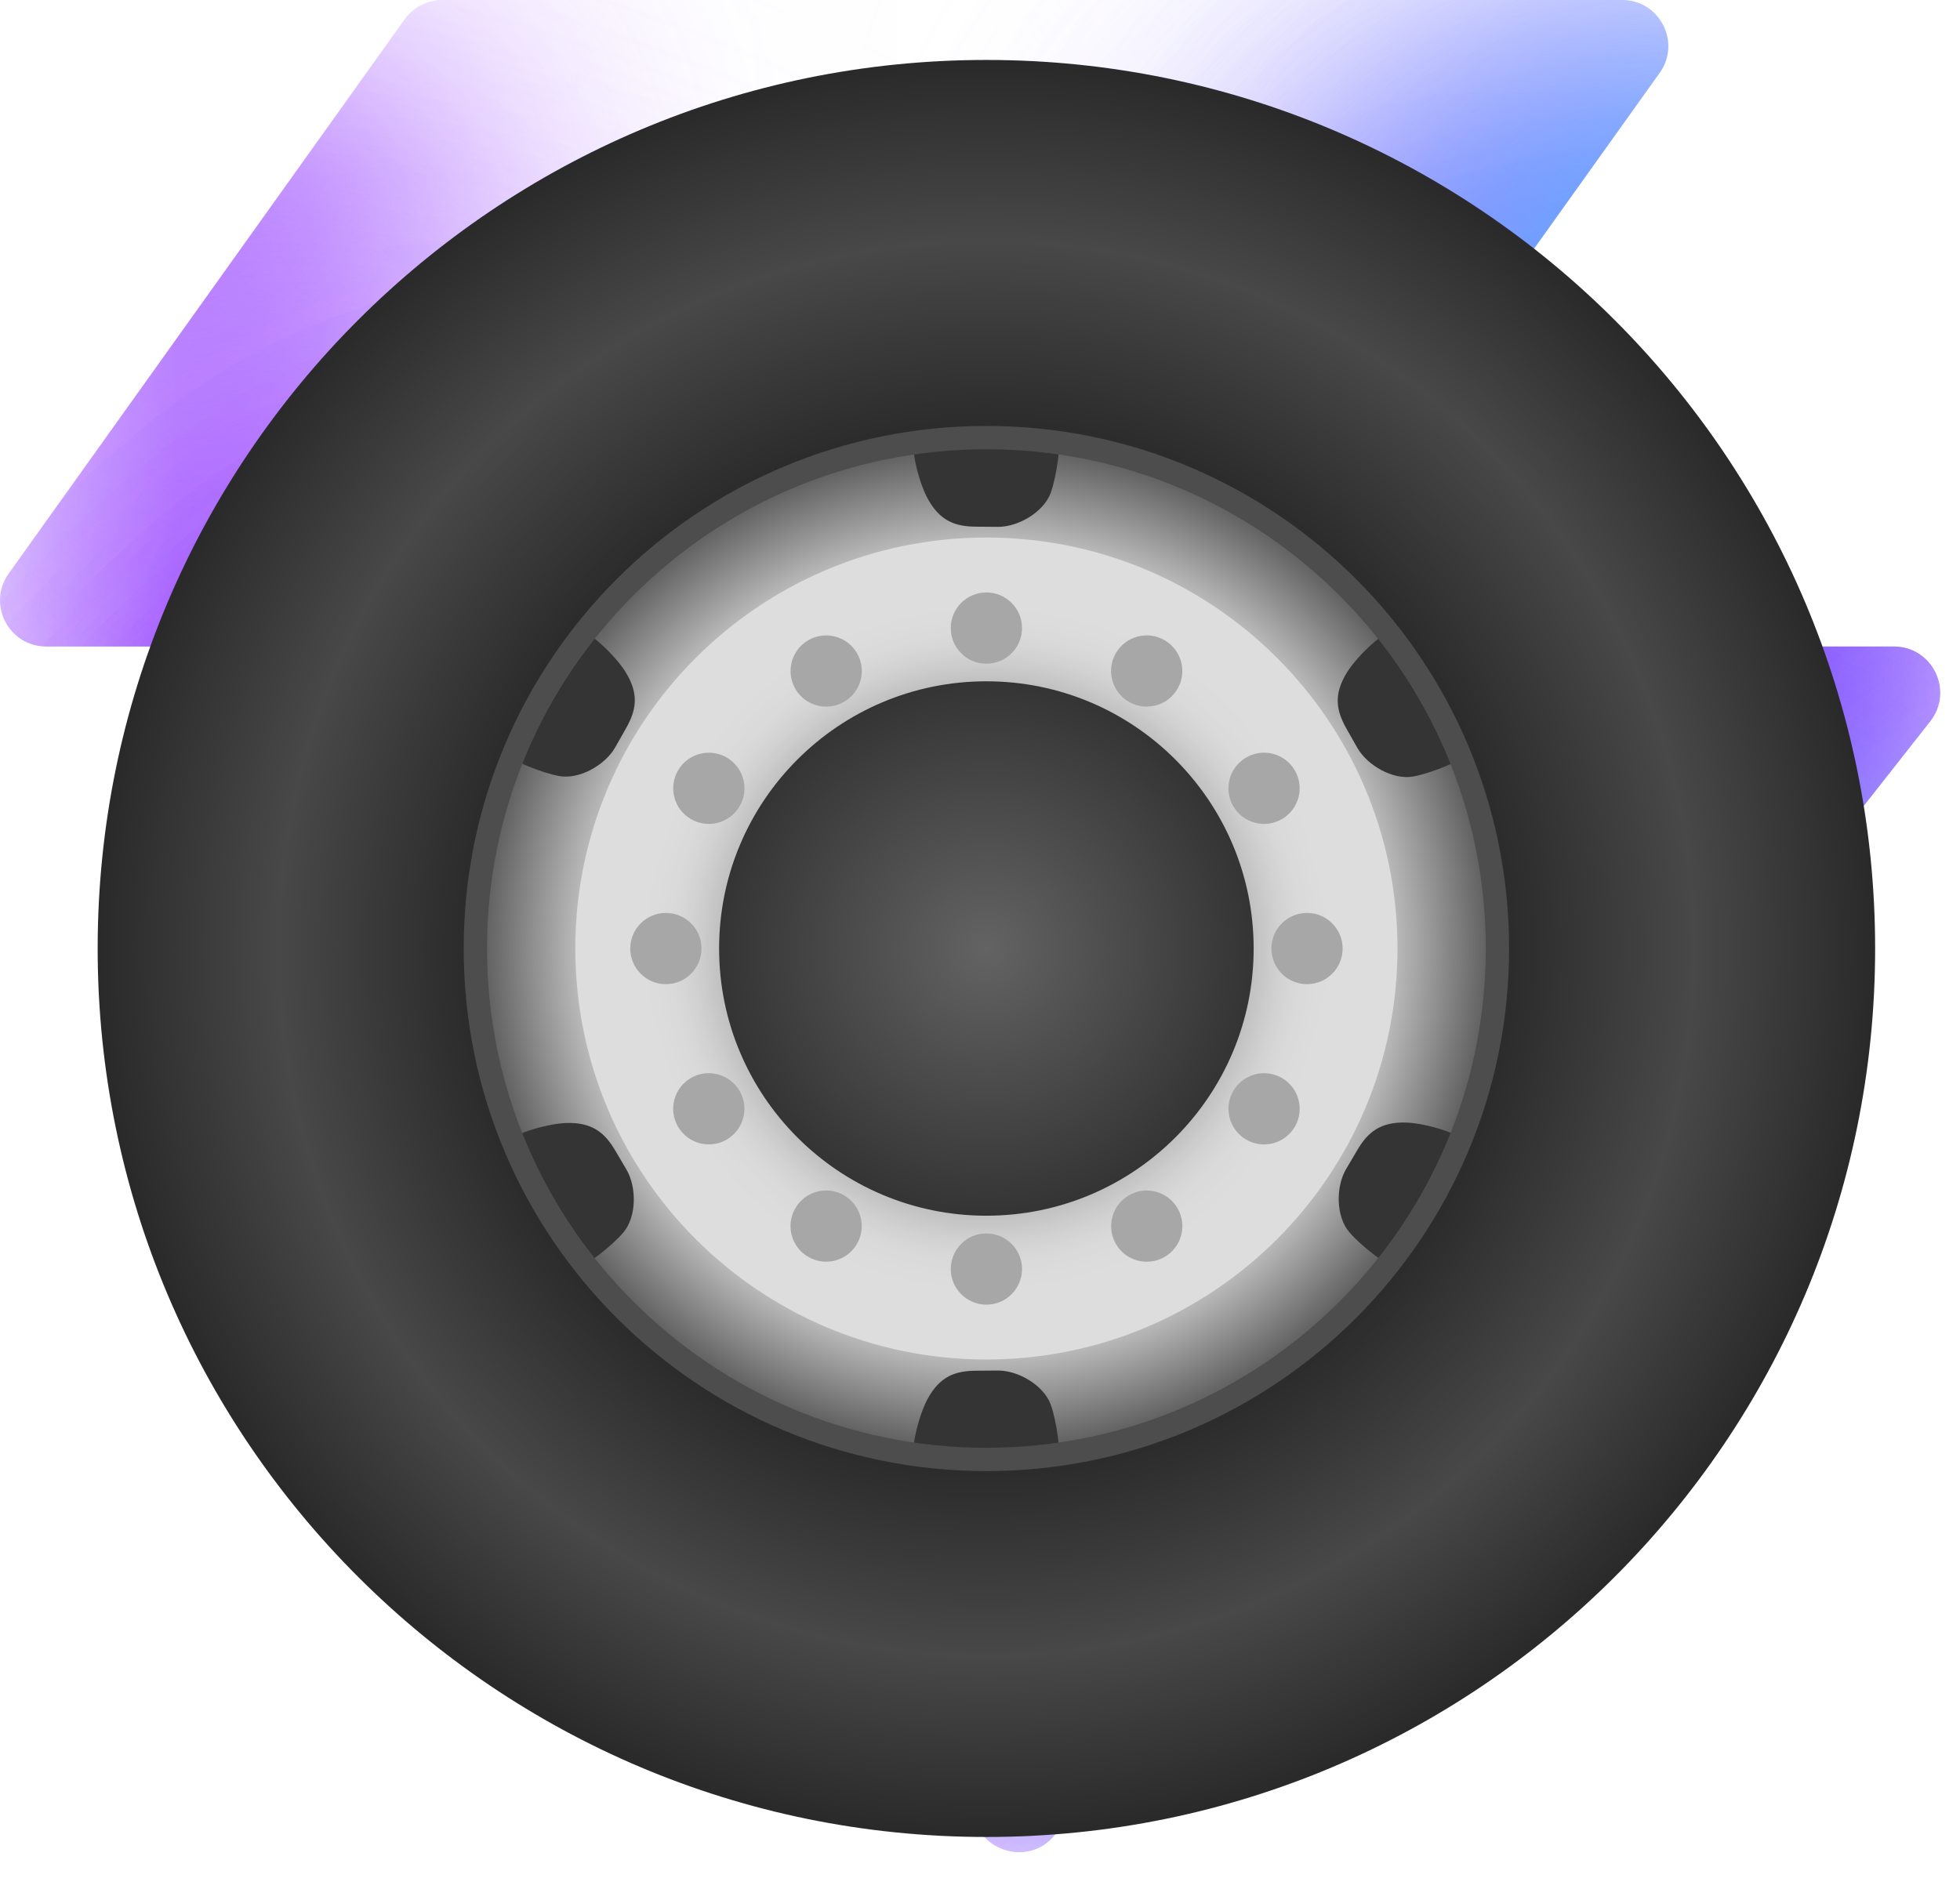
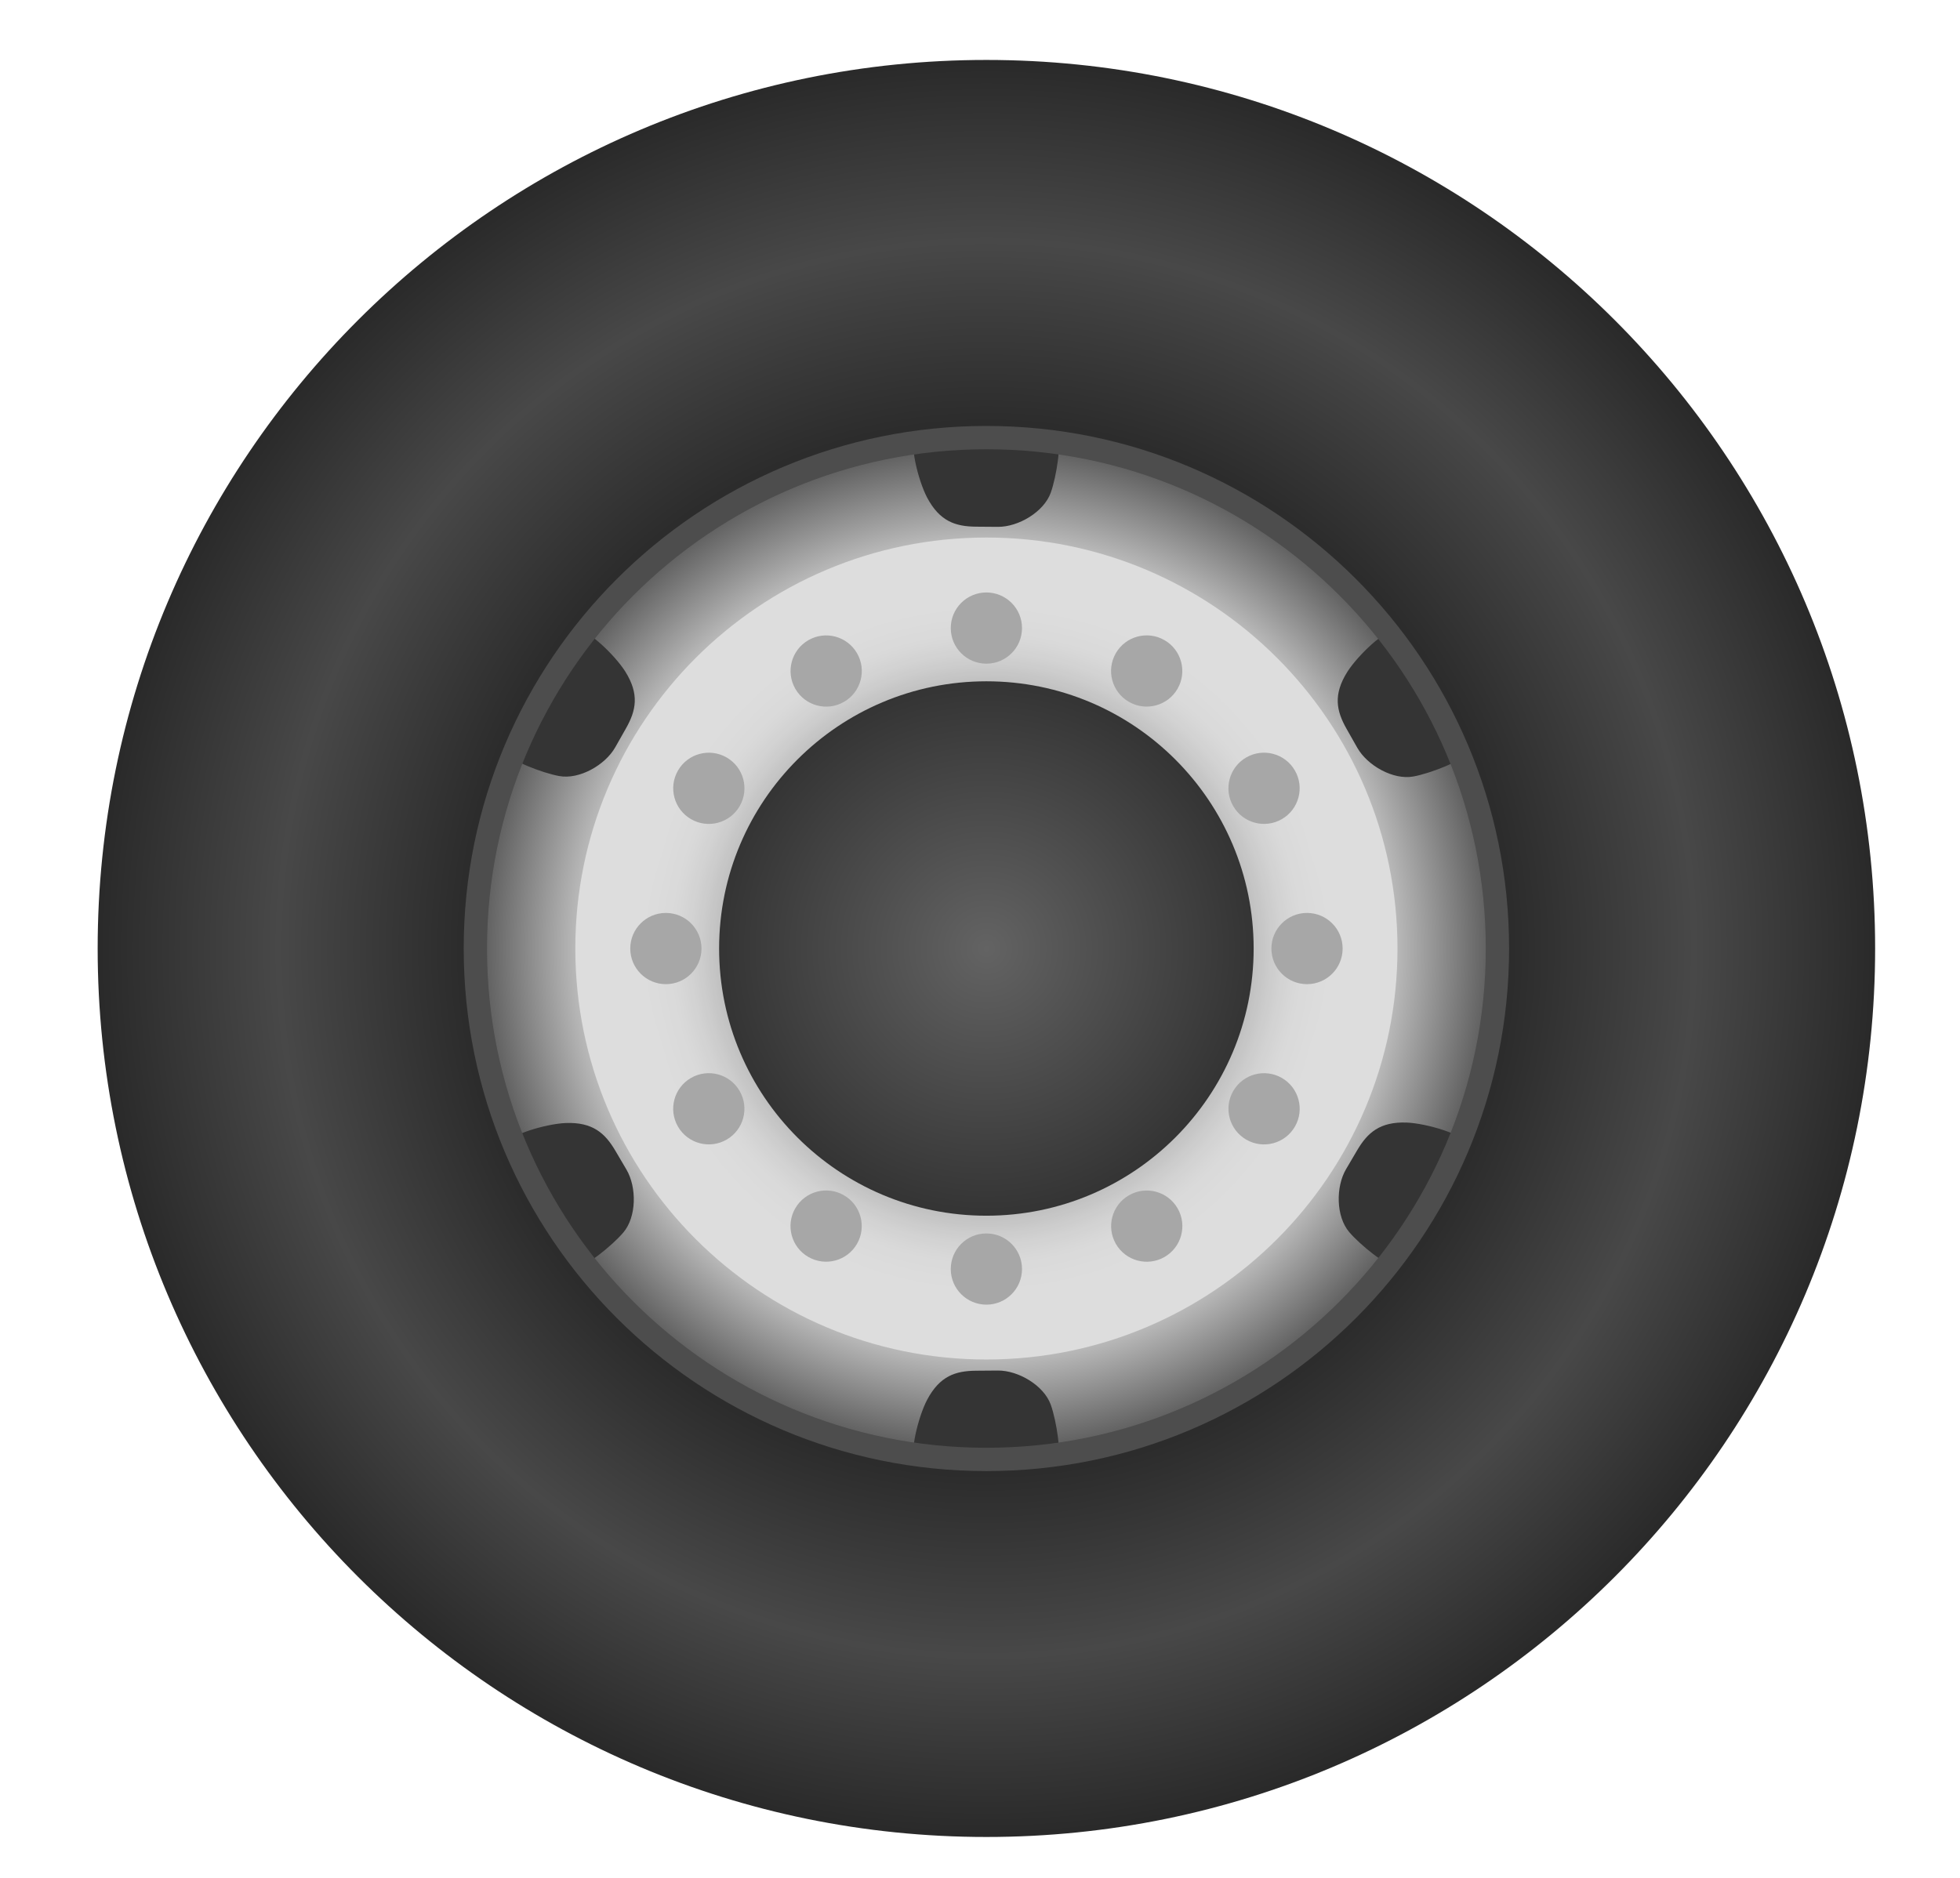
- <svg xmlns="http://www.w3.org/2000/svg" xmlns:xlink="http://www.w3.org/1999/xlink" width="48" height="46" fill="none" viewBox="0 0 48 46" version="1.1" id="svg31" xml:space="preserve">
-   <mask id="a" width="48" height="46" x="0" y="0" maskUnits="userSpaceOnUse" style="mask-type:alpha">
-     <path fill="#000" d="M25.842 44.938c-.664.844-2.021.375-2.021-.698V33.937a2.26 2.26 0 0 0-2.262-2.262H10.183c-.92 0-1.456-1.04-.92-1.788l7.48-10.471c1.07-1.498 0-3.579-1.842-3.579H1.133c-.92 0-1.456-1.04-.92-1.787L9.91.473c.214-.297.556-.474.92-.474h28.894c.92 0 1.456 1.04.92 1.788l-7.48 10.471c-1.07 1.498 0 3.578 1.842 3.578h11.377c.943 0 1.473 1.088.89 1.832L25.843 44.94z" style="fill:#000;fill-opacity:1" id="path2" />
-   </mask>
-   <g mask="url(#a)" id="g17">
-     <g filter="url(#b)" id="g2">
-       <ellipse cx="5.508" cy="14.704" fill="#ede6ff" rx="5.508" ry="14.704" style="fill:#ede6ff;fill:color(display-p3 .927 .903 1);fill-opacity:1" transform="matrix(.00324 1 1 -.00324 -4.47 31.516)" id="ellipse2" />
-     </g>
-     <g filter="url(#c)" id="g3">
-       <ellipse cx="10.399" cy="29.851" fill="#ede6ff" rx="10.399" ry="29.851" style="fill:#ede6ff;fill:color(display-p3 .927 .903 1);fill-opacity:1" transform="matrix(.00324 1 1 -.00324 -39.328 7.883)" id="ellipse3" />
-     </g>
-     <g filter="url(#d)" id="g4">
-       <ellipse cx="5.508" cy="30.487" fill="#7e14ff" rx="5.508" ry="30.487" style="fill:#7e14ff;fill:color(display-p3 .492 .077 1);fill-opacity:1" transform="rotate(89.814 -25.913 -14.639)scale(1 -1)" id="ellipse4" />
-     </g>
-     <g filter="url(#e)" id="g5">
-       <ellipse cx="5.508" cy="30.599" fill="#7e14ff" rx="5.508" ry="30.599" style="fill:#7e14ff;fill:color(display-p3 .492 .077 1);fill-opacity:1" transform="rotate(89.814 -32.644 -3.334)scale(1 -1)" id="ellipse5" />
-     </g>
-     <g filter="url(#f)" id="g6">
-       <ellipse cx="5.508" cy="30.599" fill="#7e14ff" rx="5.508" ry="30.599" style="fill:#7e14ff;fill:color(display-p3 .492 .077 1);fill-opacity:1" transform="matrix(.00324 1 1 -.00324 -34.34 30.47)" id="ellipse6" />
-     </g>
-     <g filter="url(#g)" id="g7">
-       <ellipse cx="14.072" cy="22.078" fill="#ede6ff" rx="14.072" ry="22.078" style="fill:#ede6ff;fill:color(display-p3 .927 .903 1);fill-opacity:1" transform="rotate(93.35 24.506 48.493)scale(-1 1)" id="ellipse7" />
-     </g>
-     <g filter="url(#h)" id="g8">
-       <ellipse cx="3.47" cy="21.501" fill="#7e14ff" rx="3.47" ry="21.501" style="fill:#7e14ff;fill:color(display-p3 .492 .077 1);fill-opacity:1" transform="rotate(89.009 28.708 47.59)scale(-1 1)" id="ellipse8" />
-     </g>
-     <g filter="url(#i)" id="g9">
-       <ellipse cx="3.47" cy="21.501" fill="#7e14ff" rx="3.47" ry="21.501" style="fill:#7e14ff;fill:color(display-p3 .492 .077 1);fill-opacity:1" transform="rotate(89.009 28.708 47.59)scale(-1 1)" id="ellipse9" />
-     </g>
-     <g filter="url(#j)" id="g10">
-       <ellipse cx=".387" cy="8.972" fill="#7e14ff" rx="4.407" ry="29.108" style="fill:#7e14ff;fill:color(display-p3 .492 .077 1);fill-opacity:1" transform="rotate(39.51 .387 8.972)" id="ellipse10" />
-     </g>
-     <g filter="url(#k)" id="g11">
-       <ellipse cx="47.523" cy="-6.092" fill="#7e14ff" rx="4.407" ry="29.108" style="fill:#7e14ff;fill:color(display-p3 .492 .077 1);fill-opacity:1" transform="rotate(37.892 47.523 -6.092)" id="ellipse11" />
-     </g>
-     <g filter="url(#l)" id="g12">
-       <ellipse cx="41.412" cy="6.333" fill="#47bfff" rx="5.971" ry="9.665" style="fill:#47bfff;fill:color(display-p3 .28 .748 1);fill-opacity:1" transform="rotate(37.892 41.412 6.333)" id="ellipse12" />
-     </g>
-     <g filter="url(#m)" id="g13">
-       <ellipse cx="-1.879" cy="38.332" fill="#7e14ff" rx="4.407" ry="29.108" style="fill:#7e14ff;fill:color(display-p3 .492 .077 1);fill-opacity:1" transform="rotate(37.892 -1.88 38.332)" id="ellipse13" />
-     </g>
-     <g filter="url(#n)" id="g14">
-       <ellipse cx="-1.879" cy="38.332" fill="#7e14ff" rx="4.407" ry="29.108" style="fill:#7e14ff;fill:color(display-p3 .492 .077 1);fill-opacity:1" transform="rotate(37.892 -1.88 38.332)" id="ellipse14" />
-     </g>
-     <g filter="url(#o)" id="g15">
-       <ellipse cx="35.651" cy="29.907" fill="#7e14ff" rx="4.407" ry="29.108" style="fill:#7e14ff;fill:color(display-p3 .492 .077 1);fill-opacity:1" transform="rotate(37.892 35.651 29.907)" id="ellipse15" />
-     </g>
-     <g filter="url(#p)" id="g16">
-       <ellipse cx="38.418" cy="32.4" fill="#47bfff" rx="5.971" ry="15.297" style="fill:#47bfff;fill:color(display-p3 .28 .748 1);fill-opacity:1" transform="rotate(37.892 38.418 32.4)" id="ellipse16" />
-     </g>
-   </g>
+ <svg xmlns="http://www.w3.org/2000/svg" xmlns:xlink="http://www.w3.org/1999/xlink" width="48" height="46" fill="none" viewBox="0 0 48 46" version="1.1" id="svg31">
  <defs id="defs31">
-     <filter id="b" width="60.045" height="41.654" x="-19.77" y="16.149" color-interpolation-filters="sRGB" filterUnits="userSpaceOnUse">
-       <feFlood flood-opacity="0" result="BackgroundImageFix" id="feFlood17" />
-       <feBlend in="SourceGraphic" in2="BackgroundImageFix" result="shape" id="feBlend17" />
-       <feGaussianBlur result="effect1_foregroundBlur_2002_17158" stdDeviation="7.659" id="feGaussianBlur17" />
-     </filter>
-     <filter id="c" width="90.34" height="51.437" x="-54.613" y="-7.533" color-interpolation-filters="sRGB" filterUnits="userSpaceOnUse">
-       <feFlood flood-opacity="0" result="BackgroundImageFix" id="feFlood18" />
-       <feBlend in="SourceGraphic" in2="BackgroundImageFix" result="shape" id="feBlend18" />
-       <feGaussianBlur result="effect1_foregroundBlur_2002_17158" stdDeviation="7.659" id="feGaussianBlur18" />
-     </filter>
-     <filter id="d" width="79.355" height="29.4" x="-49.64" y="2.03" color-interpolation-filters="sRGB" filterUnits="userSpaceOnUse">
-       <feFlood flood-opacity="0" result="BackgroundImageFix" id="feFlood19" />
-       <feBlend in="SourceGraphic" in2="BackgroundImageFix" result="shape" id="feBlend19" />
-       <feGaussianBlur result="effect1_foregroundBlur_2002_17158" stdDeviation="4.596" id="feGaussianBlur19" />
-     </filter>
-     <filter id="e" width="79.579" height="29.4" x="-45.045" y="20.029" color-interpolation-filters="sRGB" filterUnits="userSpaceOnUse">
-       <feFlood flood-opacity="0" result="BackgroundImageFix" id="feFlood20" />
-       <feBlend in="SourceGraphic" in2="BackgroundImageFix" result="shape" id="feBlend20" />
-       <feGaussianBlur result="effect1_foregroundBlur_2002_17158" stdDeviation="4.596" id="feGaussianBlur20" />
-     </filter>
-     <filter id="f" width="79.579" height="29.4" x="-43.513" y="21.178" color-interpolation-filters="sRGB" filterUnits="userSpaceOnUse">
-       <feFlood flood-opacity="0" result="BackgroundImageFix" id="feFlood21" />
-       <feBlend in="SourceGraphic" in2="BackgroundImageFix" result="shape" id="feBlend21" />
-       <feGaussianBlur result="effect1_foregroundBlur_2002_17158" stdDeviation="4.596" id="feGaussianBlur21" />
-     </filter>
-     <filter id="g" width="74.749" height="58.852" x="15.756" y="-17.901" color-interpolation-filters="sRGB" filterUnits="userSpaceOnUse">
-       <feFlood flood-opacity="0" result="BackgroundImageFix" id="feFlood22" />
-       <feBlend in="SourceGraphic" in2="BackgroundImageFix" result="shape" id="feBlend22" />
-       <feGaussianBlur result="effect1_foregroundBlur_2002_17158" stdDeviation="7.659" id="feGaussianBlur22" />
-     </filter>
-     <filter id="h" width="61.377" height="25.362" x="23.548" y="2.284" color-interpolation-filters="sRGB" filterUnits="userSpaceOnUse">
-       <feFlood flood-opacity="0" result="BackgroundImageFix" id="feFlood23" />
-       <feBlend in="SourceGraphic" in2="BackgroundImageFix" result="shape" id="feBlend23" />
-       <feGaussianBlur result="effect1_foregroundBlur_2002_17158" stdDeviation="4.596" id="feGaussianBlur23" />
-     </filter>
-     <filter id="i" width="61.377" height="25.362" x="23.548" y="2.284" color-interpolation-filters="sRGB" filterUnits="userSpaceOnUse">
-       <feFlood flood-opacity="0" result="BackgroundImageFix" id="feFlood24" />
-       <feBlend in="SourceGraphic" in2="BackgroundImageFix" result="shape" id="feBlend24" />
-       <feGaussianBlur result="effect1_foregroundBlur_2002_17158" stdDeviation="4.596" id="feGaussianBlur24" />
-     </filter>
-     <filter id="j" width="56.045" height="63.649" x="-27.636" y="-22.853" color-interpolation-filters="sRGB" filterUnits="userSpaceOnUse">
-       <feFlood flood-opacity="0" result="BackgroundImageFix" id="feFlood25" />
-       <feBlend in="SourceGraphic" in2="BackgroundImageFix" result="shape" id="feBlend25" />
-       <feGaussianBlur result="effect1_foregroundBlur_2002_17158" stdDeviation="4.596" id="feGaussianBlur25" />
-     </filter>
-     <filter id="k" width="54.814" height="64.646" x="20.116" y="-38.415" color-interpolation-filters="sRGB" filterUnits="userSpaceOnUse">
-       <feFlood flood-opacity="0" result="BackgroundImageFix" id="feFlood26" />
-       <feBlend in="SourceGraphic" in2="BackgroundImageFix" result="shape" id="feBlend26" />
-       <feGaussianBlur result="effect1_foregroundBlur_2002_17158" stdDeviation="4.596" id="feGaussianBlur26" />
-     </filter>
-     <filter id="l" width="33.541" height="35.313" x="24.641" y="-11.323" color-interpolation-filters="sRGB" filterUnits="userSpaceOnUse">
-       <feFlood flood-opacity="0" result="BackgroundImageFix" id="feFlood27" />
-       <feBlend in="SourceGraphic" in2="BackgroundImageFix" result="shape" id="feBlend27" />
-       <feGaussianBlur result="effect1_foregroundBlur_2002_17158" stdDeviation="4.596" id="feGaussianBlur27" />
-     </filter>
-     <filter id="m" width="54.814" height="64.646" x="-29.286" y="6.009" color-interpolation-filters="sRGB" filterUnits="userSpaceOnUse">
-       <feFlood flood-opacity="0" result="BackgroundImageFix" id="feFlood28" />
-       <feBlend in="SourceGraphic" in2="BackgroundImageFix" result="shape" id="feBlend28" />
-       <feGaussianBlur result="effect1_foregroundBlur_2002_17158" stdDeviation="4.596" id="feGaussianBlur28" />
-     </filter>
-     <filter id="n" width="54.814" height="64.646" x="-29.286" y="6.009" color-interpolation-filters="sRGB" filterUnits="userSpaceOnUse">
-       <feFlood flood-opacity="0" result="BackgroundImageFix" id="feFlood29" />
-       <feBlend in="SourceGraphic" in2="BackgroundImageFix" result="shape" id="feBlend29" />
-       <feGaussianBlur result="effect1_foregroundBlur_2002_17158" stdDeviation="4.596" id="feGaussianBlur29" />
-     </filter>
-     <filter id="o" width="54.814" height="64.646" x="8.244" y="-2.416" color-interpolation-filters="sRGB" filterUnits="userSpaceOnUse">
-       <feFlood flood-opacity="0" result="BackgroundImageFix" id="feFlood30" />
-       <feBlend in="SourceGraphic" in2="BackgroundImageFix" result="shape" id="feBlend30" />
-       <feGaussianBlur result="effect1_foregroundBlur_2002_17158" stdDeviation="4.596" id="feGaussianBlur30" />
-     </filter>
-     <filter id="p" width="39.409" height="43.623" x="18.713" y="10.588" color-interpolation-filters="sRGB" filterUnits="userSpaceOnUse">
-       <feFlood flood-opacity="0" result="BackgroundImageFix" id="feFlood31" />
-       <feBlend in="SourceGraphic" in2="BackgroundImageFix" result="shape" id="feBlend31" />
-       <feGaussianBlur result="effect1_foregroundBlur_2002_17158" stdDeviation="4.596" id="feGaussianBlur31" />
-     </filter>
-     <rect x="193.355" y="198.906" width="764.169" height="89.739" id="rect152" />
-     <linearGradient id="linearGradient136">
-       <stop style="stop-color:#bcdee7;stop-opacity:1;" offset="0" id="stop136" />
-       <stop style="stop-color:#a6c4cc;stop-opacity:1;" offset="1" id="stop137" />
-     </linearGradient>
    <linearGradient id="linearGradient132">
      <stop style="stop-color:#272727;stop-opacity:1;" offset="0.539" id="stop130" />
      <stop style="stop-color:#484848;stop-opacity:1;" offset="0.773" id="stop131" />
      <stop style="stop-color:#252525;stop-opacity:1;" offset="1" id="stop132" />
    </linearGradient>
    <linearGradient id="linearGradient115">
      <stop style="stop-color:#cdcdcd;stop-opacity:1;" offset="0.729" id="stop114" />
      <stop style="stop-color:#414141;stop-opacity:1;" offset="1" id="stop115" />
    </linearGradient>
    <linearGradient id="linearGradient113">
      <stop style="stop-color:#636363;stop-opacity:1;" offset="0" id="stop113" />
      <stop style="stop-color:#323232;stop-opacity:1;" offset="1" id="stop112" />
    </linearGradient>
-     <linearGradient id="linearGradient27">
-       <stop style="stop-color:#e2e2e2;stop-opacity:1;" offset="0" id="stop28" />
-       <stop style="stop-color:#ffffff;stop-opacity:1;" offset="1" id="stop29" />
-     </linearGradient>
-     <linearGradient id="linearGradient25">
-       <stop style="stop-color:#d9d9d9;stop-opacity:1;" offset="0" id="stop25" />
-       <stop style="stop-color:#f1f1f1;stop-opacity:1;" offset="0.249" id="stop27" />
-       <stop style="stop-color:#ffffff;stop-opacity:1;" offset="1" id="stop26" />
-     </linearGradient>
-     <clipPath clipPathUnits="userSpaceOnUse" id="clipPath1">
-       <path id="path1-0" style="fill:#484848;fill-opacity:0.739;stroke:#666666;stroke-width:0.077;stroke-linecap:round;stroke-linejoin:round" d="M 64.41,103.198 H 177.741 v 34.543 H 64.41 Z" />
-     </clipPath>
-     <clipPath clipPathUnits="userSpaceOnUse" id="clipPath2">
-       <rect style="fill:#484848;fill-opacity:0.739;stroke:#666666;stroke-width:0.079;stroke-linecap:round;stroke-linejoin:round" id="rect2" width="111.631" height="31.382" x="67.247" y="71.731" />
-     </clipPath>
-     <linearGradient xlink:href="#linearGradient25" id="linearGradient26" x1="123.962" y1="100.635" x2="124.375" y2="74.524" gradientUnits="userSpaceOnUse" gradientTransform="translate(-67.15887,-72.19091)" />
    <filter style="color-interpolation-filters:sRGB" id="filter76" x="-0.175" y="-0.175" width="1.351" height="1.351">
      <feGaussianBlur stdDeviation="0.194" id="feGaussianBlur76" />
    </filter>
    <radialGradient xlink:href="#linearGradient132" id="radialGradient110" gradientUnits="userSpaceOnUse" cx="95.78" cy="98.873" fx="95.78" fy="98.873" r="4.545" gradientTransform="translate(58.70991,0.00691635)" />
    <radialGradient xlink:href="#linearGradient115" id="radialGradient111" gradientUnits="userSpaceOnUse" cx="95.78" cy="98.873" fx="95.78" fy="98.873" r="3.046" gradientTransform="translate(58.70991,0.00691635)" />
    <radialGradient xlink:href="#linearGradient113" id="radialGradient112" gradientUnits="userSpaceOnUse" gradientTransform="matrix(0.52289,0,0,0.52289,45.6977,47.1735)" cx="95.78" cy="98.873" fx="95.78" fy="98.873" r="3.046" />
-     <clipPath clipPathUnits="userSpaceOnUse" id="clipPath133">
-       <rect style="fill:#343434;fill-opacity:0;stroke:#4d4d4d;stroke-width:0.133;stroke-linecap:round;stroke-linejoin:round;stroke-dasharray:none;stroke-opacity:1" id="rect134" width="367.62" height="28.924" x="-36.389" y="160.484" ry="0.193" />
-     </clipPath>
-     <clipPath clipPathUnits="userSpaceOnUse" id="clipPath140">
-       <rect style="fill:url(#linearGradient141);fill-opacity:1;stroke:#a5d8e7;stroke-width:0.133;stroke-linecap:round;stroke-linejoin:round;stroke-dasharray:none;stroke-opacity:1" id="rect141" width="153.548" height="64.186" x="43.509" y="50.05" ry="0" />
-     </clipPath>
-     <linearGradient xlink:href="#linearGradient136" id="linearGradient141" gradientUnits="userSpaceOnUse" x1="113.785" y1="107.885" x2="126.27" y2="50.795" />
-     <clipPath clipPathUnits="userSpaceOnUse" id="clipPath4">
-       <path id="path4" style="fill:url(#linearGradient4);stroke:#666666;stroke-width:0.026;stroke-linecap:round;stroke-linejoin:round;stroke-dasharray:none" d="m 4.254,1.708 0.004,1.16 H 96.741 c 2.201,0.032 3.5,0.174 4.57,1.24 0.54,0.538 1.271,1.46 1.553,2.61 0.596,2.429 1.524,6.894 1.854,9.636 0.202,2.079 0.055,6.265 0.055,6.265 l -7.504,-0.24 -0.009,-5.511 c 0,0 -6.803,-4.356 -14.455,-4.879 H 4.286 l 0.049,15.41 6.325,0.984 13.028,5.29e-4 v -1.188 c 0,0 -0.134,-5.695 5.022,-5.622 5.156,0.073 4.9,5.697 4.9,5.697 l -0.002,1.113 48.782,0.004 v -1.311 c 0,0 -0.379,-5.518 4.898,-5.504 5.277,0.014 5.048,5.576 5.048,5.576 l 0.024,1.239 12.9,5.29e-4 c 0,0 3.181,-0.639 3.313,-0.683 0.165,-0.055 0.53,-0.31 0.583,-0.395 0.031,-0.05 0.019,-0.322 -0.002,-0.373 -0.014,-0.033 -0.271,-0.186 -0.271,-0.186 l 0.041,-1.379 c 0,0 0.228,-0.084 0.296,-0.144 0.042,-0.037 0.058,-0.892 0.001,-0.964 -0.046,-0.059 -0.258,-0.187 -0.258,-0.187 -0.552,-0.182 -1.616,-0.296 -2.181,-0.223 -0.416,0.053 -0.489,-1.256 -0.355,-1.895 0.342,0.01 2.533,0.831 2.533,0.831 l 0.129,-0.455 c 0,0 -0.114,-1.48 -0.215,-1.86 -0.12,-0.453 -0.858,-1.114 -0.858,-1.114 0,0 -1.221,-0.145 -1.456,-0.301 -0.599,-0.399 -0.623,-0.826 -0.623,-0.826 0,0 -0.777,-5.07 -1.413,-7.55 -0.549,-2.142 -2.066,-6.303 -2.066,-6.303 l 0.727,-0.511 c 0,0 -0.165,-0.618 -0.695,-0.905 C 101.65,2.513 99.566,1.708 97.253,1.708 Z M 11.933,21.384 h 6.457 c 0.202,0 0.365,0.163 0.365,0.365 v 5.217 c 0,0.202 -0.163,0.365 -0.365,0.365 h -6.457 c -0.202,0 -0.365,-0.163 -0.365,-0.365 v -5.217 c 0,-0.202 0.163,-0.365 0.365,-0.365 z" />
-     </clipPath>
-     <linearGradient xlink:href="#linearGradient25" id="linearGradient4" gradientUnits="userSpaceOnUse" gradientTransform="translate(-67.15887,-72.19091)" x1="123.962" y1="100.635" x2="124.375" y2="74.524" />
-     <clipPath clipPathUnits="userSpaceOnUse" id="clipPath13">
-       <g id="g15-4">
-         <path id="path13" style="fill:url(#linearGradient26);stroke:#666666;stroke-width:0.026;stroke-linecap:round;stroke-linejoin:round;stroke-dasharray:none" d="m 4.254,1.708 0.004,1.16 H 96.741 c 2.201,0.032 3.5,0.174 4.57,1.24 0.54,0.538 1.271,1.46 1.553,2.61 0.596,2.429 1.524,6.894 1.854,9.636 0.202,2.079 0.055,6.265 0.055,6.265 l -7.504,-0.24 -0.009,-5.511 c 0,0 -6.803,-4.356 -14.455,-4.879 H 4.286 l 0.049,15.41 6.325,0.984 13.028,5.1e-4 V 27.197 c 0,0 -0.134,-5.695 5.022,-5.622 5.156,0.073 4.9,5.697 4.9,5.697 l -0.002,1.113 48.782,0.004 v -1.311 c 0,0 -0.379,-5.518 4.898,-5.504 5.277,0.014 5.048,5.576 5.048,5.576 l 0.024,1.239 12.9,5.1e-4 c 0,0 3.181,-0.639 3.313,-0.683 0.165,-0.055 0.53,-0.31 0.583,-0.395 0.031,-0.05 0.019,-0.322 -0.002,-0.373 -0.014,-0.033 -0.271,-0.186 -0.271,-0.186 l 0.041,-1.379 c 0,0 0.228,-0.084 0.296,-0.144 0.042,-0.037 0.058,-0.892 0.001,-0.964 -0.046,-0.059 -0.258,-0.187 -0.258,-0.187 -0.552,-0.182 -1.616,-0.296 -2.181,-0.223 -0.416,0.053 -0.489,-1.256 -0.355,-1.895 0.342,0.01 2.533,0.831 2.533,0.831 l 0.129,-0.455 c 0,0 -0.114,-1.48 -0.215,-1.86 -0.12,-0.453 -0.858,-1.114 -0.858,-1.114 0,0 -1.221,-0.145 -1.456,-0.301 -0.599,-0.399 -0.623,-0.826 -0.623,-0.826 0,0 -0.777,-5.07 -1.413,-7.55 -0.549,-2.142 -2.066,-6.303 -2.066,-6.303 l 0.727,-0.511 c 0,0 -0.165,-0.618 -0.695,-0.905 -0.839,-0.455 -2.923,-1.26 -5.236,-1.26 z M 11.933,21.384 h 6.457 c 0.202,0 0.365,0.163 0.365,0.365 v 5.217 c 0,0.202 -0.163,0.365 -0.365,0.365 h -6.457 c -0.202,0 -0.365,-0.163 -0.365,-0.365 v -5.217 c 0,-0.202 0.163,-0.365 0.365,-0.365 z" />
-         <path id="path14" style="fill:url(#linearGradient16);fill-opacity:1;stroke:#666666;stroke-width:0.026;stroke-linecap:round;stroke-linejoin:round;stroke-dasharray:none" d="m 2.175,2.34 c 1.021,-0.65 2.087,-0.631 2.087,-0.631 l 0.075,25.695 -2.832,-0.21 c -0.391,-0.029 -0.53,-0.428 -0.531,-0.796 0,0 -0.151,-14.809 -0.055,-18.694 0.046,-1.851 0.239,-4.716 1.257,-5.364 z" />
-         <path id="path15" style="fill:#e6e6e6;fill-opacity:1;stroke:#666666;stroke-width:0.026;stroke-linecap:round;stroke-linejoin:round;stroke-dasharray:none" d="m 4.337,27.404 -2.832,-0.21 C 1.115,27.165 0.993,26.765 0.974,26.397 l -0.167,-2.693 0.015,-0.295 C 1.47,23.029 2.403,22.606 3.344,22.545 l 0.976,-0.004 z" />
-       </g>
-     </clipPath>
-     <linearGradient xlink:href="#linearGradient27" id="linearGradient16" gradientUnits="userSpaceOnUse" gradientTransform="translate(-67.15887,-72.19091)" x1="70.398" y1="99.134" x2="70.374" y2="80.39" />
-     <clipPath clipPathUnits="userSpaceOnUse" id="clipPath19">
-       <path id="path20" style="fill:url(#linearGradient4);stroke:#666666;stroke-width:0.026;stroke-linecap:round;stroke-linejoin:round;stroke-dasharray:none" d="m 4.254,1.708 0.004,1.16 H 96.741 c 2.201,0.032 3.5,0.174 4.57,1.24 0.54,0.538 1.271,1.46 1.553,2.61 0.596,2.429 1.524,6.894 1.854,9.636 0.202,2.079 0.055,6.265 0.055,6.265 l -7.504,-0.24 -0.009,-5.511 c 0,0 -6.803,-4.356 -14.455,-4.879 H 4.286 l 0.049,15.41 6.325,0.984 13.028,5.29e-4 v -1.188 c 0,0 -0.134,-5.695 5.022,-5.622 5.156,0.073 4.9,5.697 4.9,5.697 l -0.002,1.113 48.782,0.004 v -1.311 c 0,0 -0.379,-5.518 4.898,-5.504 5.277,0.014 5.048,5.576 5.048,5.576 l 0.024,1.239 12.9,5.29e-4 c 0,0 3.181,-0.639 3.313,-0.683 0.165,-0.055 0.53,-0.31 0.583,-0.395 0.031,-0.05 0.019,-0.322 -0.002,-0.373 -0.014,-0.033 -0.271,-0.186 -0.271,-0.186 l 0.041,-1.379 c 0,0 0.228,-0.084 0.296,-0.144 0.042,-0.037 0.058,-0.892 0.001,-0.964 -0.046,-0.059 -0.258,-0.187 -0.258,-0.187 -0.552,-0.182 -1.616,-0.296 -2.181,-0.223 -0.416,0.053 -0.489,-1.256 -0.355,-1.895 0.342,0.01 2.533,0.831 2.533,0.831 l 0.129,-0.455 c 0,0 -0.114,-1.48 -0.215,-1.86 -0.12,-0.453 -0.858,-1.114 -0.858,-1.114 0,0 -1.221,-0.145 -1.456,-0.301 -0.599,-0.399 -0.623,-0.826 -0.623,-0.826 0,0 -0.777,-5.07 -1.413,-7.55 -0.549,-2.142 -2.066,-6.303 -2.066,-6.303 l 0.727,-0.511 c 0,0 -0.165,-0.618 -0.695,-0.905 C 101.65,2.513 99.566,1.708 97.253,1.708 Z M 11.933,21.384 h 6.457 c 0.202,0 0.365,0.163 0.365,0.365 v 5.217 c 0,0.202 -0.163,0.365 -0.365,0.365 h -6.457 c -0.202,0 -0.365,-0.163 -0.365,-0.365 v -5.217 c 0,-0.202 0.163,-0.365 0.365,-0.365 z" />
-     </clipPath>
-     <clipPath clipPathUnits="userSpaceOnUse" id="clipPath24">
-       <path id="path25" style="fill:url(#linearGradient4);stroke:#666666;stroke-width:0.026;stroke-linecap:round;stroke-linejoin:round;stroke-dasharray:none" d="m 4.254,1.708 0.004,1.16 H 96.741 c 2.201,0.032 3.5,0.174 4.57,1.24 0.54,0.538 1.271,1.46 1.553,2.61 0.596,2.429 1.524,6.894 1.854,9.636 0.202,2.079 0.055,6.265 0.055,6.265 l -7.504,-0.24 -0.009,-5.511 c 0,0 -6.803,-4.356 -14.455,-4.879 H 4.286 l 0.049,15.41 6.325,0.984 13.028,5.29e-4 v -1.188 c 0,0 -0.134,-5.695 5.022,-5.622 5.156,0.073 4.9,5.697 4.9,5.697 l -0.002,1.113 48.782,0.004 v -1.311 c 0,0 -0.379,-5.518 4.898,-5.504 5.277,0.014 5.048,5.576 5.048,5.576 l 0.024,1.239 12.9,5.29e-4 c 0,0 3.181,-0.639 3.313,-0.683 0.165,-0.055 0.53,-0.31 0.583,-0.395 0.031,-0.05 0.019,-0.322 -0.002,-0.373 -0.014,-0.033 -0.271,-0.186 -0.271,-0.186 l 0.041,-1.379 c 0,0 0.228,-0.084 0.296,-0.144 0.042,-0.037 0.058,-0.892 0.001,-0.964 -0.046,-0.059 -0.258,-0.187 -0.258,-0.187 -0.552,-0.182 -1.616,-0.296 -2.181,-0.223 -0.416,0.053 -0.489,-1.256 -0.355,-1.895 0.342,0.01 2.533,0.831 2.533,0.831 l 0.129,-0.455 c 0,0 -0.114,-1.48 -0.215,-1.86 -0.12,-0.453 -0.858,-1.114 -0.858,-1.114 0,0 -1.221,-0.145 -1.456,-0.301 -0.599,-0.399 -0.623,-0.826 -0.623,-0.826 0,0 -0.777,-5.07 -1.413,-7.55 -0.549,-2.142 -2.066,-6.303 -2.066,-6.303 l 0.727,-0.511 c 0,0 -0.165,-0.618 -0.695,-0.905 C 101.65,2.513 99.566,1.708 97.253,1.708 Z M 11.933,21.384 h 6.457 c 0.202,0 0.365,0.163 0.365,0.365 v 5.217 c 0,0.202 -0.163,0.365 -0.365,0.365 h -6.457 c -0.202,0 -0.365,-0.163 -0.365,-0.365 v -5.217 c 0,-0.202 0.163,-0.365 0.365,-0.365 z" />
-     </clipPath>
-     <clipPath clipPathUnits="userSpaceOnUse" id="clipPath29">
-       <path id="path30" style="fill:url(#linearGradient4);stroke:#666666;stroke-width:0.026;stroke-linecap:round;stroke-linejoin:round;stroke-dasharray:none" d="m 4.254,1.708 0.004,1.16 H 96.741 c 2.201,0.032 3.5,0.174 4.57,1.24 0.54,0.538 1.271,1.46 1.553,2.61 0.596,2.429 1.524,6.894 1.854,9.636 0.202,2.079 0.055,6.265 0.055,6.265 l -7.504,-0.24 -0.009,-5.511 c 0,0 -6.803,-4.356 -14.455,-4.879 H 4.286 l 0.049,15.41 6.325,0.984 13.028,5.29e-4 v -1.188 c 0,0 -0.134,-5.695 5.022,-5.622 5.156,0.073 4.9,5.697 4.9,5.697 l -0.002,1.113 48.782,0.004 v -1.311 c 0,0 -0.379,-5.518 4.898,-5.504 5.277,0.014 5.048,5.576 5.048,5.576 l 0.024,1.239 12.9,5.29e-4 c 0,0 3.181,-0.639 3.313,-0.683 0.165,-0.055 0.53,-0.31 0.583,-0.395 0.031,-0.05 0.019,-0.322 -0.002,-0.373 -0.014,-0.033 -0.271,-0.186 -0.271,-0.186 l 0.041,-1.379 c 0,0 0.228,-0.084 0.296,-0.144 0.042,-0.037 0.058,-0.892 0.001,-0.964 -0.046,-0.059 -0.258,-0.187 -0.258,-0.187 -0.552,-0.182 -1.616,-0.296 -2.181,-0.223 -0.416,0.053 -0.489,-1.256 -0.355,-1.895 0.342,0.01 2.533,0.831 2.533,0.831 l 0.129,-0.455 c 0,0 -0.114,-1.48 -0.215,-1.86 -0.12,-0.453 -0.858,-1.114 -0.858,-1.114 0,0 -1.221,-0.145 -1.456,-0.301 -0.599,-0.399 -0.623,-0.826 -0.623,-0.826 0,0 -0.777,-5.07 -1.413,-7.55 -0.549,-2.142 -2.066,-6.303 -2.066,-6.303 l 0.727,-0.511 c 0,0 -0.165,-0.618 -0.695,-0.905 C 101.65,2.513 99.566,1.708 97.253,1.708 Z M 11.933,21.384 h 6.457 c 0.202,0 0.365,0.163 0.365,0.365 v 5.217 c 0,0.202 -0.163,0.365 -0.365,0.365 h -6.457 c -0.202,0 -0.365,-0.163 -0.365,-0.365 v -5.217 c 0,-0.202 0.163,-0.365 0.365,-0.365 z" />
-     </clipPath>
-     <clipPath clipPathUnits="userSpaceOnUse" id="clipPath42">
-       <path id="path43" style="fill:url(#linearGradient4);stroke:#666666;stroke-width:0.026;stroke-linecap:round;stroke-linejoin:round;stroke-dasharray:none" d="m 4.254,1.708 0.004,1.16 H 96.741 c 2.201,0.032 3.5,0.174 4.57,1.24 0.54,0.538 1.271,1.46 1.553,2.61 0.596,2.429 1.524,6.894 1.854,9.636 0.202,2.079 0.055,6.265 0.055,6.265 l -7.504,-0.24 -0.009,-5.511 c 0,0 -6.803,-4.356 -14.455,-4.879 H 4.286 l 0.049,15.41 6.325,0.984 13.028,5.29e-4 v -1.188 c 0,0 -0.134,-5.695 5.022,-5.622 5.156,0.073 4.9,5.697 4.9,5.697 l -0.002,1.113 48.782,0.004 v -1.311 c 0,0 -0.379,-5.518 4.898,-5.504 5.277,0.014 5.048,5.576 5.048,5.576 l 0.024,1.239 12.9,5.29e-4 c 0,0 3.181,-0.639 3.313,-0.683 0.165,-0.055 0.53,-0.31 0.583,-0.395 0.031,-0.05 0.019,-0.322 -0.002,-0.373 -0.014,-0.033 -0.271,-0.186 -0.271,-0.186 l 0.041,-1.379 c 0,0 0.228,-0.084 0.296,-0.144 0.042,-0.037 0.058,-0.892 0.001,-0.964 -0.046,-0.059 -0.258,-0.187 -0.258,-0.187 -0.552,-0.182 -1.616,-0.296 -2.181,-0.223 -0.416,0.053 -0.489,-1.256 -0.355,-1.895 0.342,0.01 2.533,0.831 2.533,0.831 l 0.129,-0.455 c 0,0 -0.114,-1.48 -0.215,-1.86 -0.12,-0.453 -0.858,-1.114 -0.858,-1.114 0,0 -1.221,-0.145 -1.456,-0.301 -0.599,-0.399 -0.623,-0.826 -0.623,-0.826 0,0 -0.777,-5.07 -1.413,-7.55 -0.549,-2.142 -2.066,-6.303 -2.066,-6.303 l 0.727,-0.511 c 0,0 -0.165,-0.618 -0.695,-0.905 C 101.65,2.513 99.566,1.708 97.253,1.708 Z M 11.933,21.384 h 6.457 c 0.202,0 0.365,0.163 0.365,0.365 v 5.217 c 0,0.202 -0.163,0.365 -0.365,0.365 h -6.457 c -0.202,0 -0.365,-0.163 -0.365,-0.365 v -5.217 c 0,-0.202 0.163,-0.365 0.365,-0.365 z" />
-     </clipPath>
  </defs>
  <g id="g133" transform="matrix(4.927539,0,0,4.927539,-737.0988,-464.0017)">
    <circle style="fill:url(#radialGradient110);fill-opacity:1;stroke:#000000;stroke-width:0.257;stroke-linecap:round;stroke-linejoin:round;stroke-dasharray:none;stroke-opacity:0" id="circle91" cx="154.49" cy="98.88" r="4.417" />
    <g id="g130" transform="matrix(0.8716022,0,0,0.8716022,19.83619,12.69626)">
      <circle style="fill:url(#radialGradient111);fill-opacity:1;stroke:#000000;stroke-width:0.265;stroke-linecap:round;stroke-linejoin:round;stroke-dasharray:none;stroke-opacity:0" id="circle92" cx="154.49" cy="98.88" r="2.914" />
      <circle style="fill:#dddddd;fill-opacity:1;stroke:#000000;stroke-width:0.265;stroke-linecap:round;stroke-linejoin:round;stroke-dasharray:none;stroke-opacity:0" id="path114" cx="154.49" cy="98.88" r="2.344" />
      <g id="g94" transform="translate(58.70991,0.00691635)">
        <circle style="fill:#000000;fill-opacity:0.273;stroke:#000000;stroke-width:0.138;stroke-linecap:round;stroke-linejoin:round;stroke-dasharray:none;stroke-opacity:0;filter:url(#filter76)" id="circle93" cx="95.78" cy="98.873" r="1.524" />
        <circle style="fill:url(#radialGradient112);fill-opacity:1;stroke:#000000;stroke-width:0.138;stroke-linecap:round;stroke-linejoin:round;stroke-dasharray:none;stroke-opacity:0" id="circle94" cx="95.78" cy="98.873" r="1.524" />
      </g>
      <g id="g107" transform="matrix(0.8323777,0,0,0.8323777,74.76481,16.57389)" style="fill:#a7a7a7;fill-opacity:1">
        <g id="g96" style="fill:#a7a7a7;fill-opacity:1">
          <circle style="fill:#a7a7a7;fill-opacity:1;stroke:#000000;stroke-width:0.265;stroke-linecap:round;stroke-linejoin:round;stroke-dasharray:none;stroke-opacity:0" id="circle95" cx="95.78" cy="96.685" r="0.244" />
          <circle style="fill:#a7a7a7;fill-opacity:1;stroke:#000000;stroke-width:0.265;stroke-linecap:round;stroke-linejoin:round;stroke-dasharray:none;stroke-opacity:0" id="circle96" cx="95.78" cy="101.077" r="0.244" />
        </g>
        <g id="g98" transform="rotate(30,95.78023,98.88114)" style="fill:#a7a7a7;fill-opacity:1">
          <circle style="fill:#a7a7a7;fill-opacity:1;stroke:#000000;stroke-width:0.265;stroke-linecap:round;stroke-linejoin:round;stroke-dasharray:none;stroke-opacity:0" id="circle97" cx="95.78" cy="96.685" r="0.244" />
          <circle style="fill:#a7a7a7;fill-opacity:1;stroke:#000000;stroke-width:0.265;stroke-linecap:round;stroke-linejoin:round;stroke-dasharray:none;stroke-opacity:0" id="circle98" cx="95.78" cy="101.077" r="0.244" />
        </g>
        <g id="g100" transform="rotate(60,95.78023,98.88114)" style="fill:#a7a7a7;fill-opacity:1">
          <circle style="fill:#a7a7a7;fill-opacity:1;stroke:#000000;stroke-width:0.265;stroke-linecap:round;stroke-linejoin:round;stroke-dasharray:none;stroke-opacity:0" id="circle99" cx="95.78" cy="96.685" r="0.244" />
          <circle style="fill:#a7a7a7;fill-opacity:1;stroke:#000000;stroke-width:0.265;stroke-linecap:round;stroke-linejoin:round;stroke-dasharray:none;stroke-opacity:0" id="circle100" cx="95.78" cy="101.077" r="0.244" />
        </g>
        <g id="g102" transform="rotate(90,95.78023,98.88114)" style="fill:#a7a7a7;fill-opacity:1">
          <circle style="fill:#a7a7a7;fill-opacity:1;stroke:#000000;stroke-width:0.265;stroke-linecap:round;stroke-linejoin:round;stroke-dasharray:none;stroke-opacity:0" id="circle101" cx="95.78" cy="96.685" r="0.244" />
          <circle style="fill:#a7a7a7;fill-opacity:1;stroke:#000000;stroke-width:0.265;stroke-linecap:round;stroke-linejoin:round;stroke-dasharray:none;stroke-opacity:0" id="circle102" cx="95.78" cy="101.077" r="0.244" />
        </g>
        <g id="g104" transform="rotate(120,95.78023,98.88114)" style="fill:#a7a7a7;fill-opacity:1">
          <circle style="fill:#a7a7a7;fill-opacity:1;stroke:#000000;stroke-width:0.265;stroke-linecap:round;stroke-linejoin:round;stroke-dasharray:none;stroke-opacity:0" id="circle103" cx="95.78" cy="96.685" r="0.244" />
          <circle style="fill:#a7a7a7;fill-opacity:1;stroke:#000000;stroke-width:0.265;stroke-linecap:round;stroke-linejoin:round;stroke-dasharray:none;stroke-opacity:0" id="circle104" cx="95.78" cy="101.077" r="0.244" />
        </g>
        <g id="g106" transform="rotate(150,95.78023,98.88114)" style="fill:#a7a7a7;fill-opacity:1">
          <circle style="fill:#a7a7a7;fill-opacity:1;stroke:#000000;stroke-width:0.265;stroke-linecap:round;stroke-linejoin:round;stroke-dasharray:none;stroke-opacity:0" id="circle105" cx="95.78" cy="96.685" r="0.244" />
          <circle style="fill:#a7a7a7;fill-opacity:1;stroke:#000000;stroke-width:0.265;stroke-linecap:round;stroke-linejoin:round;stroke-dasharray:none;stroke-opacity:0" id="circle106" cx="95.78" cy="101.077" r="0.244" />
        </g>
      </g>
      <g id="g129" transform="translate(0.00398102)">
        <g id="g124">
          <path id="rect115" style="fill:#343434;stroke:#000000;stroke-width:0.326;stroke-linecap:round;stroke-linejoin:round;stroke-opacity:0" d="m 154.085,95.985 0.382,-0.026 0.419,0.022 c 0.031,0.002 -3e-5,0.208 -0.033,0.299 -0.039,0.11 -0.185,0.196 -0.302,0.195 l -0.124,-0.001 c -0.117,-0.001 -0.207,-0.03 -0.279,-0.166 -0.054,-0.103 -0.102,-0.319 -0.064,-0.322 z" />
          <path id="path124" style="fill:#343434;stroke:#000000;stroke-width:0.326;stroke-linecap:round;stroke-linejoin:round;stroke-opacity:0" d="m 154.085,101.776 0.382,0.026 0.419,-0.021 c 0.031,-0.002 -3e-5,-0.208 -0.033,-0.299 -0.039,-0.11 -0.185,-0.196 -0.302,-0.195 l -0.124,0.001 c -0.117,0.001 -0.207,0.03 -0.279,0.166 -0.054,0.103 -0.102,0.319 -0.064,0.322 z" />
        </g>
        <g id="g126" transform="rotate(60,154.4849,98.88007)">
          <path id="path125" style="fill:#343434;stroke:#000000;stroke-width:0.326;stroke-linecap:round;stroke-linejoin:round;stroke-opacity:0" d="m 154.085,95.985 0.382,-0.026 0.419,0.022 c 0.031,0.002 -3e-5,0.208 -0.033,0.299 -0.039,0.11 -0.185,0.196 -0.302,0.195 l -0.124,-0.001 c -0.117,-0.001 -0.207,-0.03 -0.279,-0.166 -0.054,-0.103 -0.102,-0.319 -0.064,-0.322 z" />
          <path id="path126" style="fill:#343434;stroke:#000000;stroke-width:0.326;stroke-linecap:round;stroke-linejoin:round;stroke-opacity:0" d="m 154.085,101.776 0.382,0.026 0.419,-0.021 c 0.031,-0.002 -3e-5,-0.208 -0.033,-0.299 -0.039,-0.11 -0.185,-0.196 -0.302,-0.195 l -0.124,0.001 c -0.117,0.001 -0.207,0.03 -0.279,0.166 -0.054,0.103 -0.102,0.319 -0.064,0.322 z" />
        </g>
        <g id="g128" transform="rotate(120,154.4865,98.87991)">
          <path id="path127" style="fill:#343434;stroke:#000000;stroke-width:0.326;stroke-linecap:round;stroke-linejoin:round;stroke-opacity:0" d="m 154.085,95.985 0.382,-0.026 0.419,0.022 c 0.031,0.002 -3e-5,0.208 -0.033,0.299 -0.039,0.11 -0.185,0.196 -0.302,0.195 l -0.124,-0.001 c -0.117,-0.001 -0.207,-0.03 -0.279,-0.166 -0.054,-0.103 -0.102,-0.319 -0.064,-0.322 z" />
          <path id="path128" style="fill:#343434;stroke:#000000;stroke-width:0.326;stroke-linecap:round;stroke-linejoin:round;stroke-opacity:0" d="m 154.085,101.776 0.382,0.026 0.419,-0.021 c 0.031,-0.002 -3e-5,-0.208 -0.033,-0.299 -0.039,-0.11 -0.185,-0.196 -0.302,-0.195 l -0.124,0.001 c -0.117,0.001 -0.207,0.03 -0.279,0.166 -0.054,0.103 -0.102,0.319 -0.064,0.322 z" />
        </g>
      </g>
      <circle style="fill:#343434;fill-opacity:0;stroke:#4d4d4d;stroke-width:0.133;stroke-linecap:round;stroke-linejoin:round;stroke-dasharray:none;stroke-opacity:1" id="circle129" cx="154.49" cy="98.88" r="2.914" />
    </g>
  </g>
</svg>
